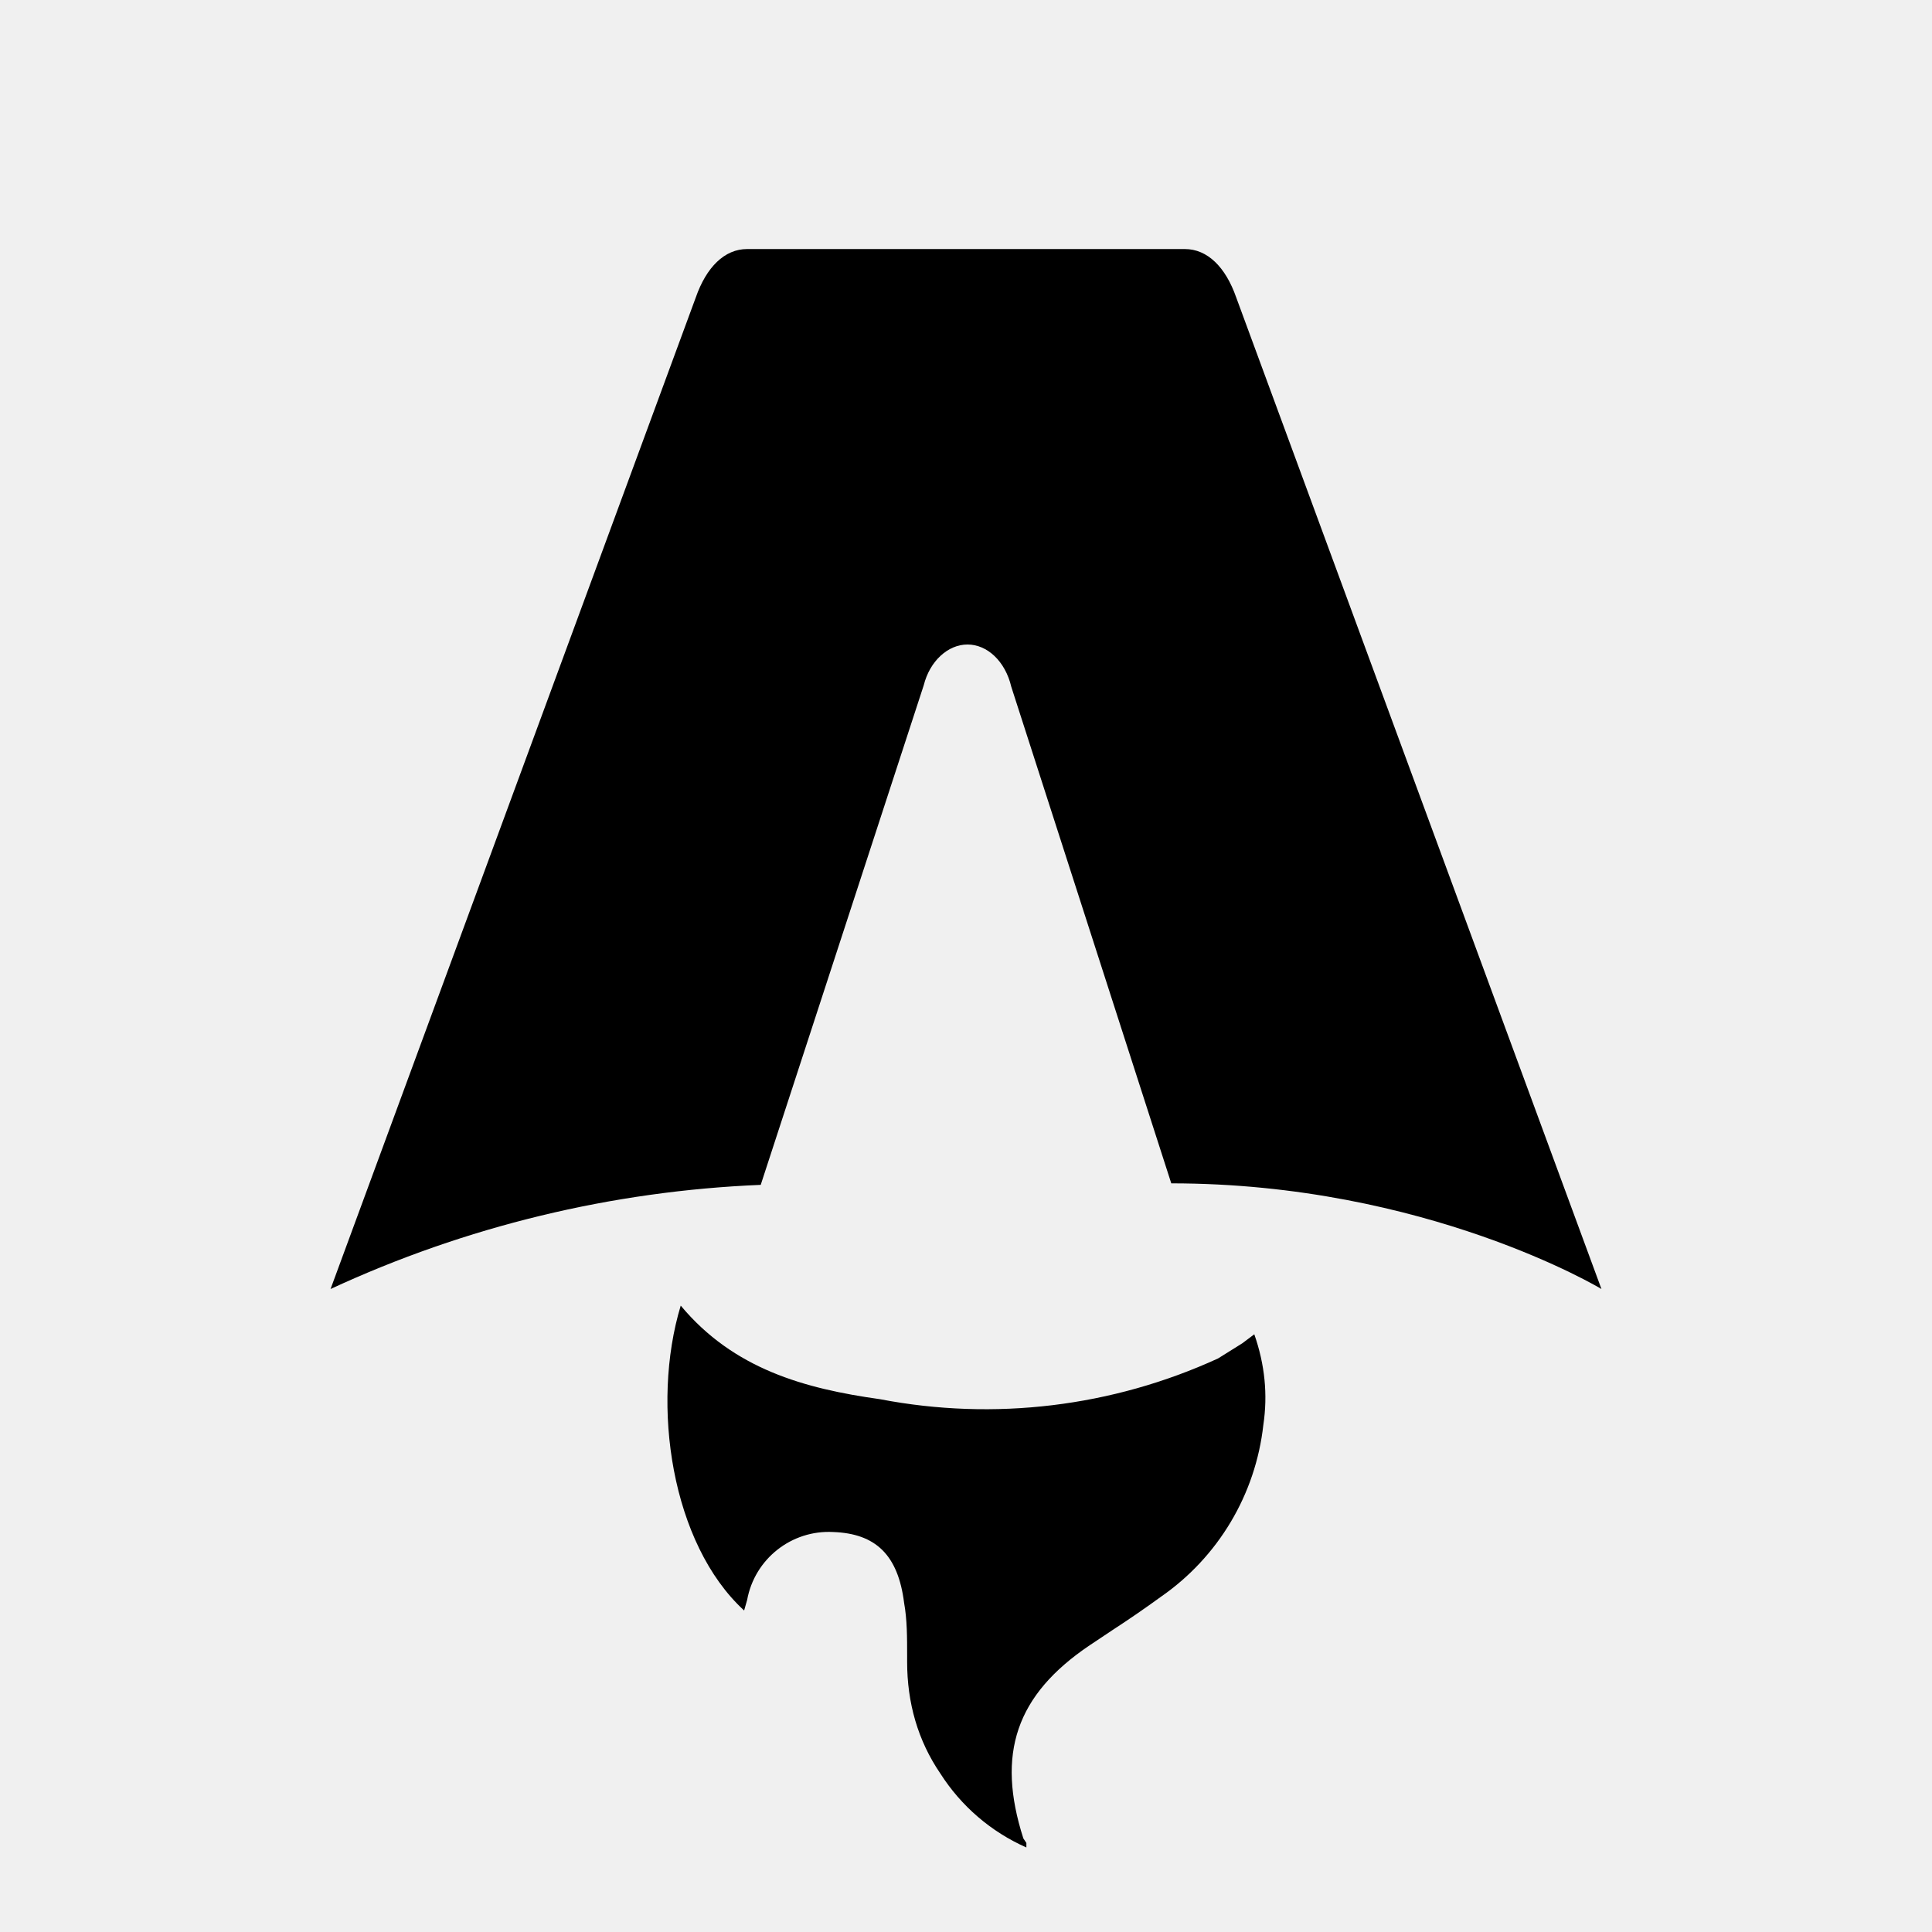
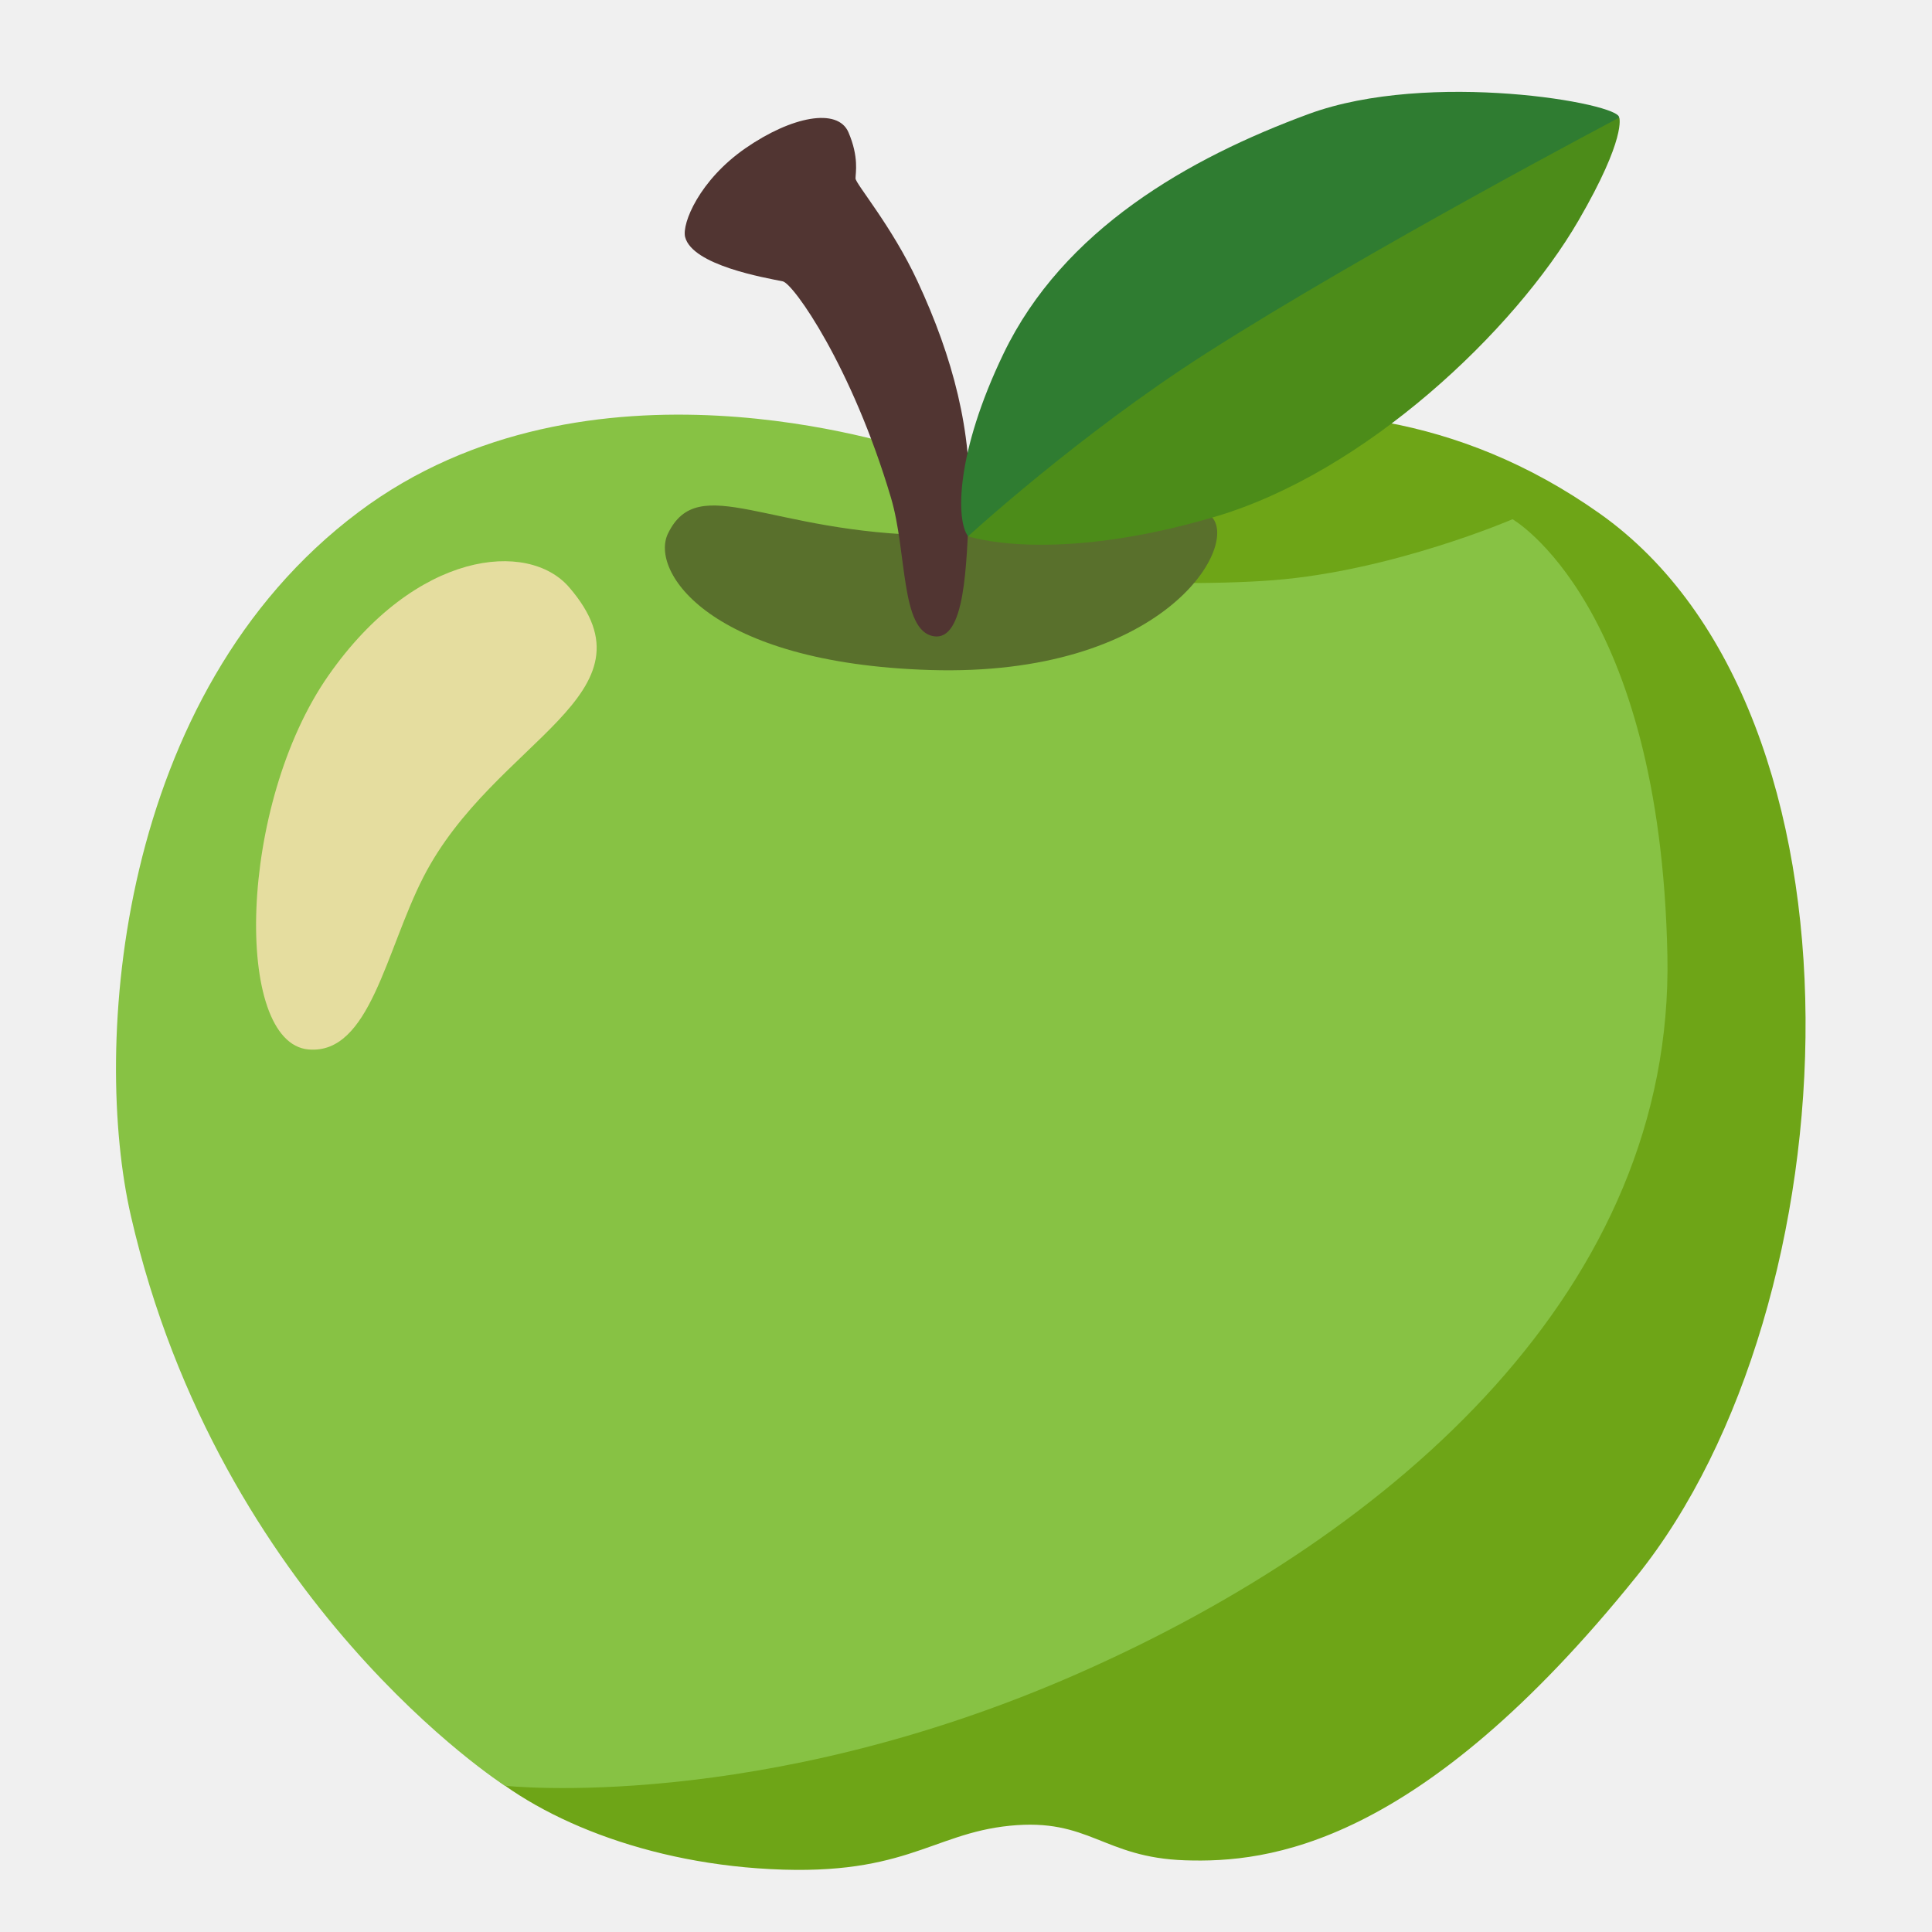
- <svg xmlns="http://www.w3.org/2000/svg" fill="none" viewBox="0 0 128 128">
-   <path d="M50.4 78.5a75.1 75.1 0 0 0-28.5 6.9l24.2-65.7c.7-2 1.9-3.2 3.4-3.2h29c1.5 0 2.7 1.2 3.4 3.2l24.2 65.7s-11.6-7-28.5-7L67 45.5c-.4-1.7-1.6-2.8-2.9-2.8-1.3 0-2.5 1.1-2.9 2.7L50.4 78.5Zm-1.1 28.2Zm-4.2-20.2c-2 6.6-.6 15.8 4.2 20.2a17.5 17.5 0 0 1 .2-.7 5.5 5.5 0 0 1 5.7-4.5c2.8.1 4.3 1.5 4.7 4.7.2 1.1.2 2.3.2 3.5v.4c0 2.7.7 5.2 2.2 7.4a13 13 0 0 0 5.7 4.9v-.3l-.2-.3c-1.8-5.6-.5-9.5 4.4-12.8l1.5-1a73 73 0 0 0 3.2-2.2 16 16 0 0 0 6.8-11.4c.3-2 .1-4-.6-6l-.8.6-1.6 1a37 37 0 0 1-22.4 2.7c-5-.7-9.7-2-13.2-6.2Z" />
-   <style>
-         path { fill: #000; }
-         @media (prefers-color-scheme: dark) {
-             path { fill: #FFF; }
-         }
-     </style>
+ <svg xmlns="http://www.w3.org/2000/svg" width="1em" height="1em" viewBox="0 0 128 128">
+   <path fill="#6ea517" d="M78.7 52.85L60.22 36.83l6.86-5.1s19.91-11.15 38.9 2.29c18.66 13.2 16.9 52.45 2.46 70.4s-24.47 19.01-29.92 18.83c-5.46-.18-6.34-2.82-11.62-2.29c-5.28.53-7.04 3.52-16.72 2.82c-8.78-.64-16.02-4.05-19.54-7.92c-3.33-3.68 48.06-63.01 48.06-63.01" />
+   <path fill="#87c244" d="M100.21 34.4s-7.93 3.42-15.85 4.04c-7.93.62-22.07-.47-22.07-.47s-1.55-8.24-2.02-8.24s-21.28-7.24-36.52 4.2C7.69 45.98 6.11 69.38 8.67 80.55c5.89 25.67 24.78 37.76 24.78 37.76s16.87 1.87 38.01-7.45s39.44-25.64 39.01-47.55C110 39.99 100.21 34.4 100.21 34.4" />
+   <path fill="#e5dd9f" d="M37.7 38.9c-2.71-3.13-10.15-2.43-15.93 5.84c-6.02 8.6-6.29 24.36-1.33 24.79c4.07.35 5.11-6.54 7.61-11.42c4.7-9.16 15.85-12.04 9.65-19.21" />
+   <path fill="#59702c" d="M44.25 35.36c-1.19 2.48 2.73 8.58 17.37 9.03c15.4.47 20.45-8.11 18.69-10.11c-1.76-2-7.52 1.29-18.45 1.18s-15.58-4.31-17.61-.1" />
+   <path fill="#513532" d="M51.86 18.64c-1.18-.24-5.99-1.06-6.47-2.94c-.22-.89.94-3.76 4-5.88s6.11-2.7 6.82-1.06c.71 1.65.47 2.7.47 3.06c0 .35 2.42 3.18 4.11 6.82c2.35 5.05 3.64 9.99 3.41 15.05c-.17 3.66-.24 8.82-2.35 8.46c-2.2-.37-1.74-5.53-2.82-9.17c-2.58-8.69-6.46-14.19-7.17-14.34" />
+   <path fill="#2f7c31" d="M82.59 24.36c.24-.35 24.57-15.63 24.68-16.57S94.7 4.61 86.71 7.55s-16.27 7.67-20.22 15.87c-3.17 6.58-3.17 11.05-2.35 12.11c.39.5 18.45-11.17 18.45-11.17" />
+   <path fill="#4c8c19" d="M79.89 23.42c10.74-6.86 27.39-15.63 27.39-15.63s.5 1.31-2.7 6.82c-4.23 7.29-14.11 16.69-24.1 19.63c-10.84 3.19-16.34 1.29-16.34 1.29s7.29-6.7 15.75-12.11" />
</svg>
